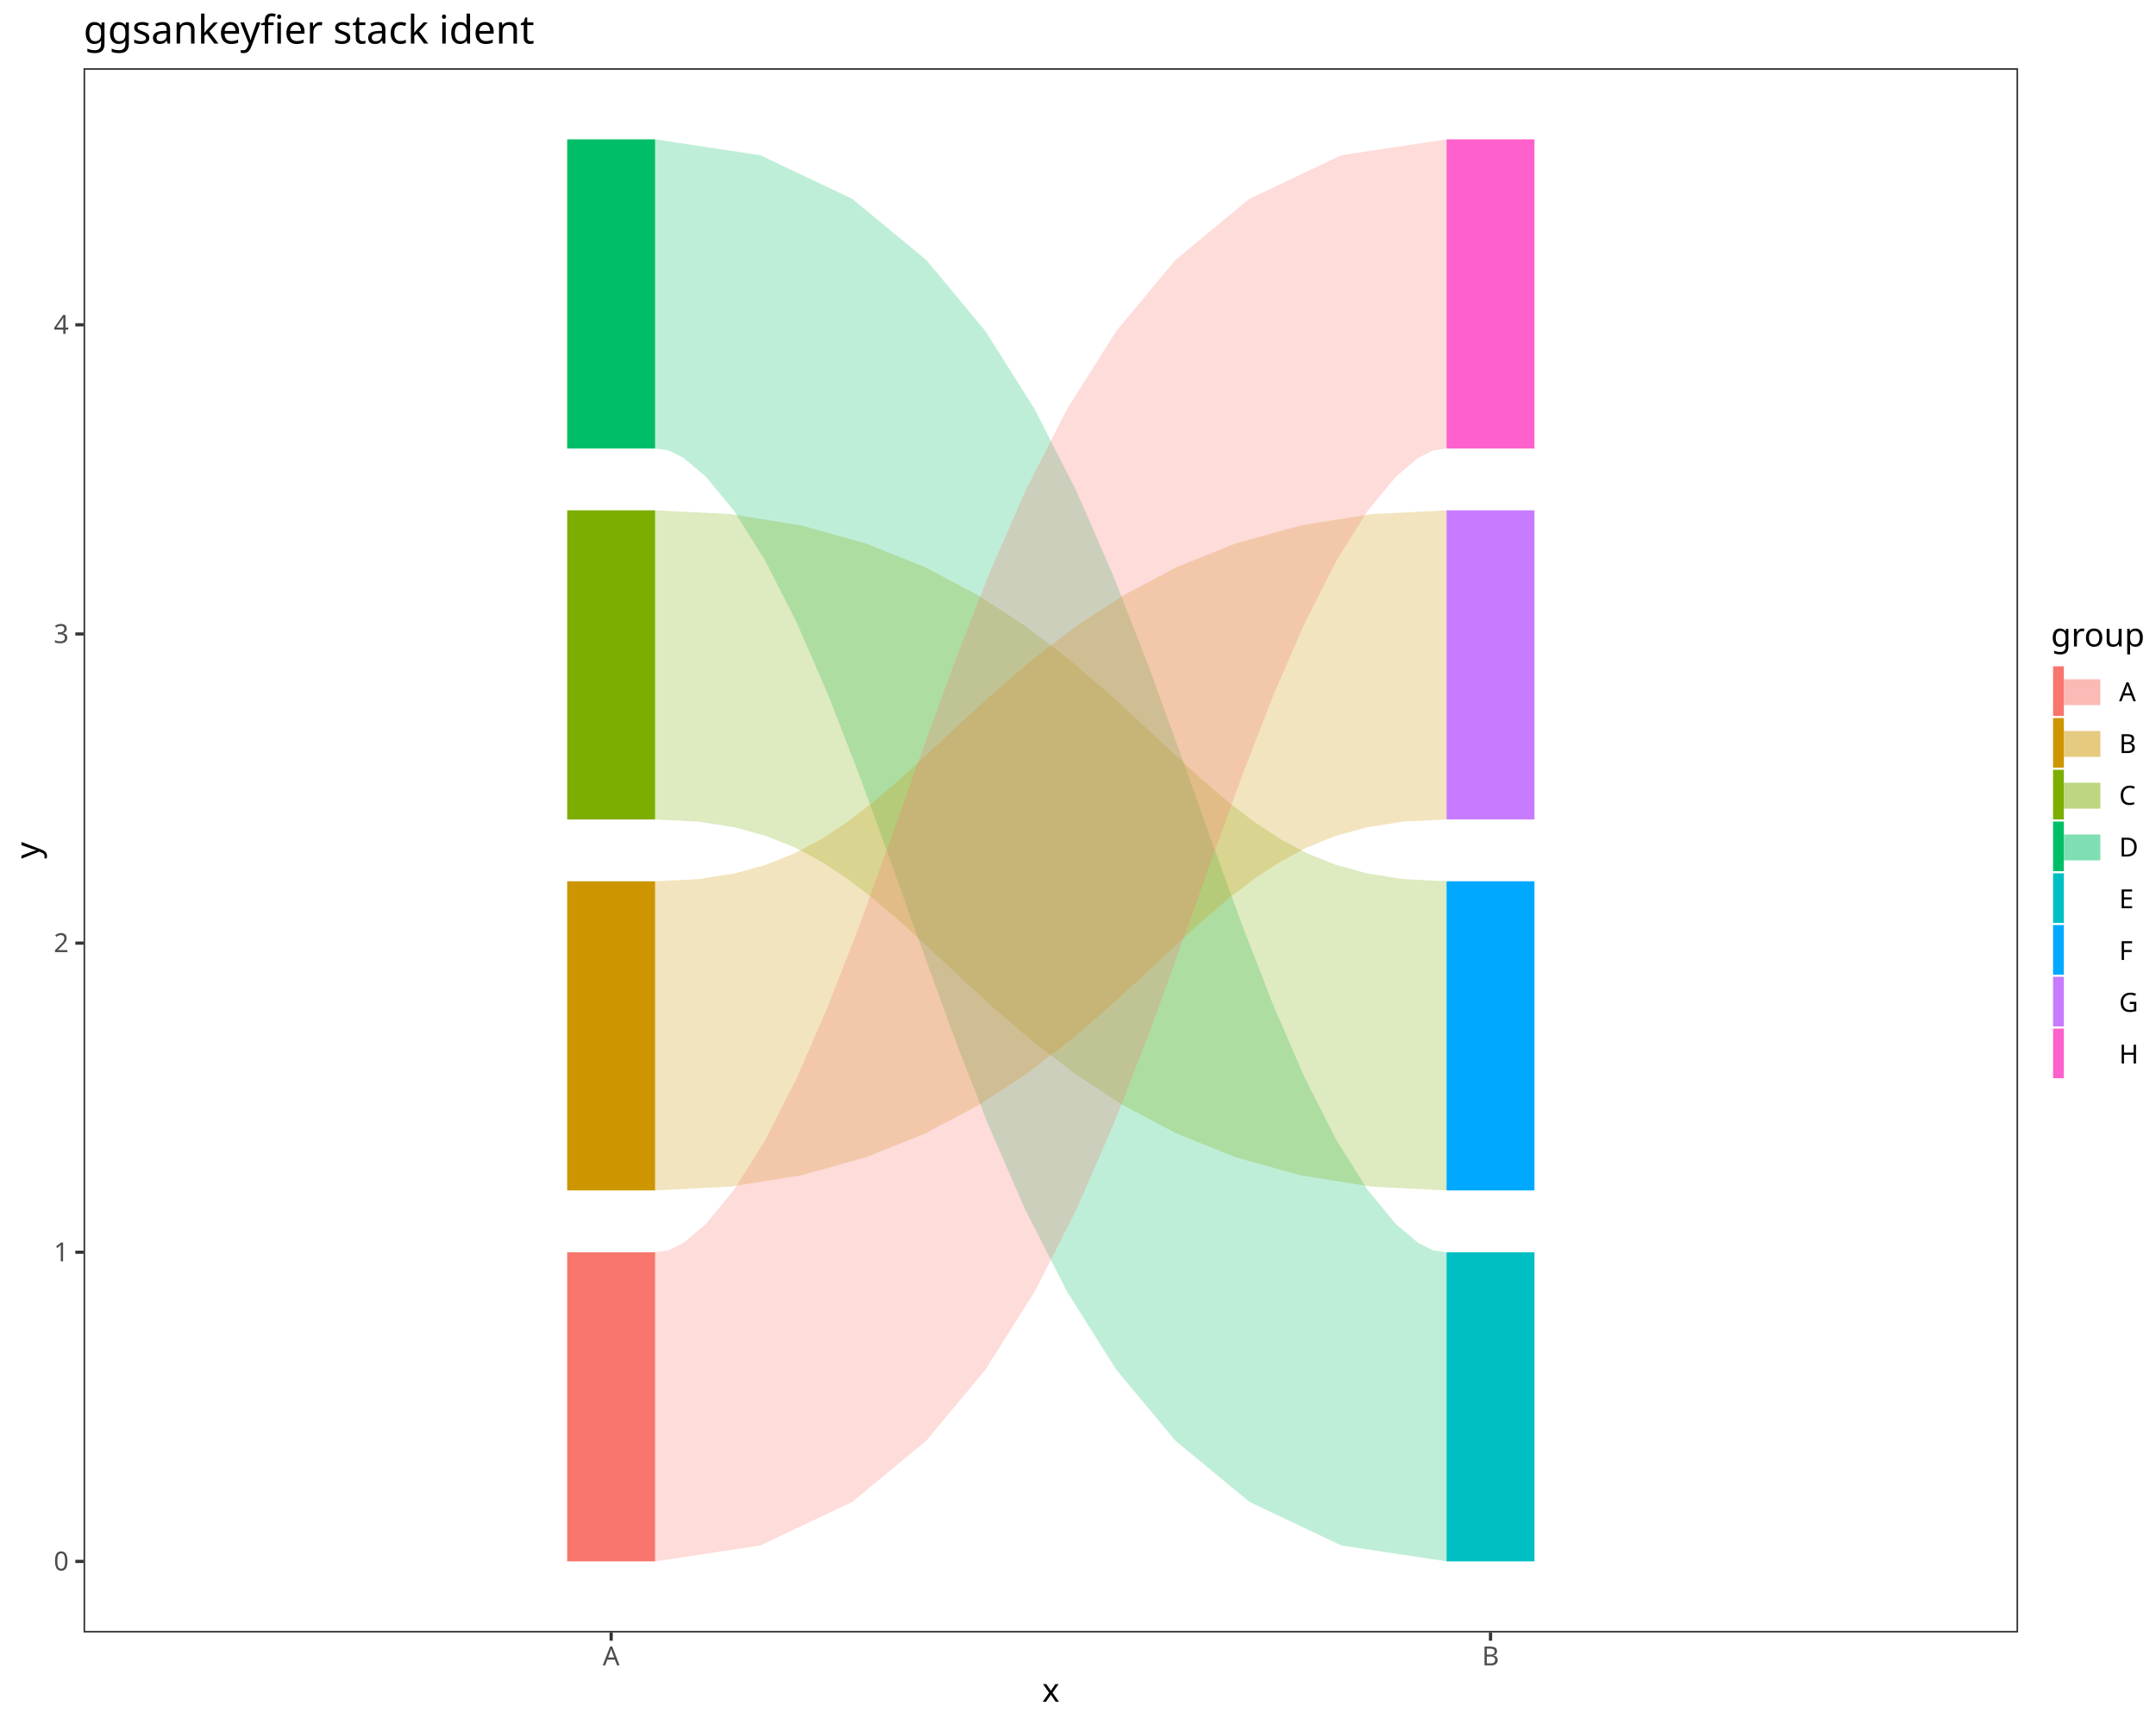
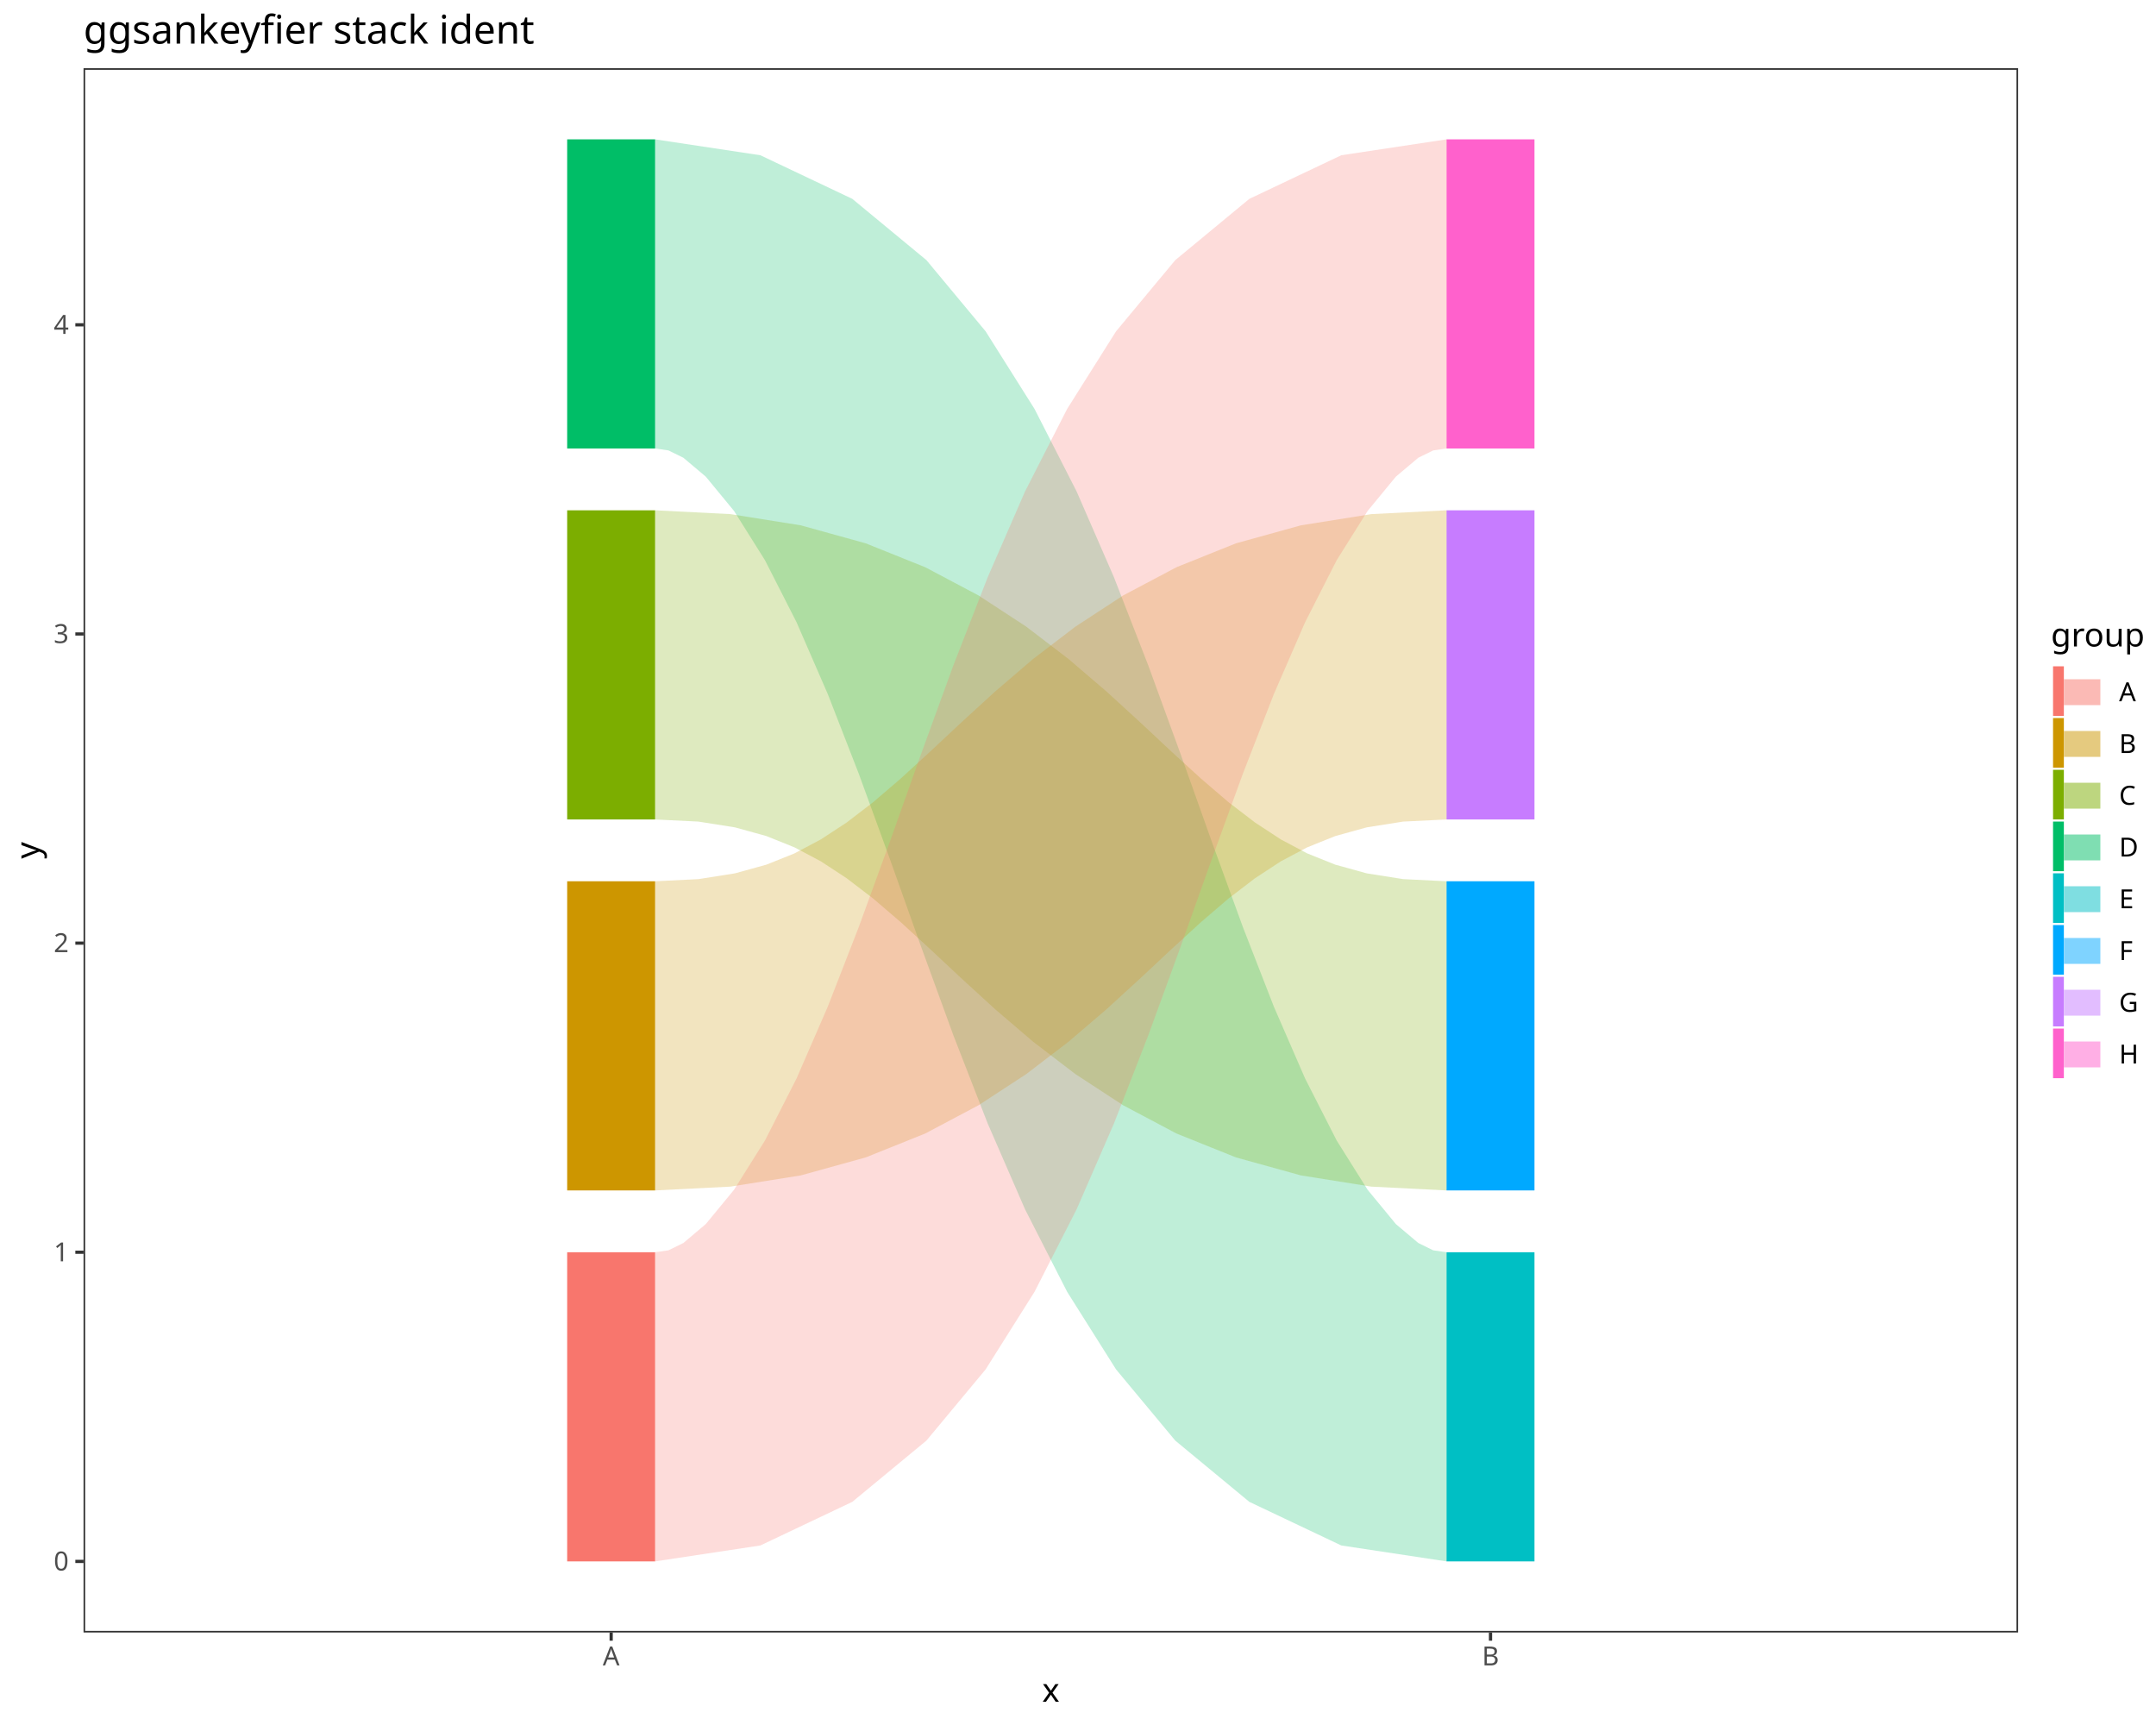
<svg xmlns="http://www.w3.org/2000/svg" class="svglite" data-engine-version="2.0" width="720.00pt" height="576.00pt" viewBox="0 0 720.00 576.00">
  <defs>
    <style type="text/css">
    .svglite line, .svglite polyline, .svglite polygon, .svglite path, .svglite rect, .svglite circle {
      fill: none;
      stroke: #000000;
      stroke-linecap: round;
      stroke-linejoin: round;
      stroke-miterlimit: 10.00;
    }
  </style>
  </defs>
  <rect width="100%" height="100%" style="stroke: none; fill: #FFFFFF;" />
  <defs>
    <clipPath id="cpMC4wMHw3MjAuMDB8MC4wMHw1NzYuMDA=">
      <rect x="0.00" y="0.00" width="720.00" height="576.00" />
    </clipPath>
  </defs>
  <g clip-path="url(#cpMC4wMHw3MjAuMDB8MC4wMHw1NzYuMDA=)">
    <rect x="0.00" y="0.00" width="720.00" height="576.00" style="stroke-width: 1.07; stroke: #FFFFFF; fill: #FFFFFF;" />
  </g>
  <defs>
    <clipPath id="cpMjcuOTB8NjczLjk1fDIyLjc4fDU0NS4xMQ==">
      <rect x="27.90" y="22.78" width="646.05" height="522.33" />
    </clipPath>
  </defs>
  <g clip-path="url(#cpMjcuOTB8NjczLjk1fDIyLjc4fDU0NS4xMQ==)">
    <rect x="27.90" y="22.78" width="646.05" height="522.33" style="stroke-width: 1.07; stroke: none; fill: #FFFFFF;" />
    <rect x="189.41" y="418.14" width="29.37" height="103.23" style="stroke-width: 1.07; stroke: none; stroke-linecap: butt; stroke-linejoin: miter; fill: #F8766D;" />
    <rect x="189.41" y="294.27" width="29.37" height="103.23" style="stroke-width: 1.07; stroke: none; stroke-linecap: butt; stroke-linejoin: miter; fill: #CD9600;" />
    <rect x="189.41" y="170.40" width="29.37" height="103.23" style="stroke-width: 1.07; stroke: none; stroke-linecap: butt; stroke-linejoin: miter; fill: #7CAE00;" />
    <rect x="189.41" y="46.53" width="29.37" height="103.23" style="stroke-width: 1.07; stroke: none; stroke-linecap: butt; stroke-linejoin: miter; fill: #00BE67;" />
    <rect x="483.07" y="418.14" width="29.37" height="103.23" style="stroke-width: 1.07; stroke: none; stroke-linecap: butt; stroke-linejoin: miter; fill: #00BFC4;" />
    <rect x="483.07" y="294.27" width="29.37" height="103.23" style="stroke-width: 1.07; stroke: none; stroke-linecap: butt; stroke-linejoin: miter; fill: #00A9FF;" />
    <rect x="483.07" y="170.40" width="29.37" height="103.23" style="stroke-width: 1.07; stroke: none; stroke-linecap: butt; stroke-linejoin: miter; fill: #C77CFF;" />
    <rect x="483.07" y="46.53" width="29.37" height="103.23" style="stroke-width: 1.07; stroke: none; stroke-linecap: butt; stroke-linejoin: miter; fill: #FF61CC;" />
    <polygon points="483.07,418.14 478.62,417.50 473.64,415.05 466.15,408.73 456.72,397.28 446.39,380.83 435.85,360.14 425.39,336.08 415.05,309.52 404.75,281.23 394.31,251.91 383.49,222.24 372.02,192.78 359.52,164.06 345.48,136.54 329.14,110.62 309.37,86.85 284.63,66.40 253.93,51.84 218.78,46.53 218.78,149.75 223.23,150.40 228.22,152.85 235.70,159.16 245.13,170.61 255.46,187.06 266.00,207.76 276.46,231.81 286.80,258.38 297.11,286.67 307.55,315.98 318.36,345.66 329.83,375.12 342.33,403.84 356.38,431.36 372.72,457.28 392.49,481.04 417.22,501.49 447.92,516.05 483.07,521.37 " style="stroke-width: 1.07; stroke: none; fill: #00BE67; fill-opacity: 0.25;" />
    <polygon points="483.07,294.27 468.60,293.55 456.40,291.62 445.92,288.72 436.55,284.96 427.74,280.29 419.07,274.61 410.24,267.84 401.06,259.97 391.34,251.08 380.90,241.31 369.50,230.88 356.87,220.07 342.73,209.25 326.82,198.85 308.97,189.40 289.13,181.43 267.40,175.41 243.92,171.67 218.78,170.40 218.78,273.63 233.25,274.34 245.45,276.27 255.94,279.17 265.31,282.94 274.12,287.61 282.79,293.29 291.61,300.05 300.80,307.92 310.51,316.82 320.95,326.59 332.35,337.02 344.98,347.82 359.12,358.65 375.03,369.04 392.89,378.50 412.73,386.47 434.46,392.49 457.94,396.23 483.07,397.50 " style="stroke-width: 1.07; stroke: none; fill: #7CAE00; fill-opacity: 0.25;" />
    <polygon points="243.92,396.23 267.40,392.49 289.13,386.47 308.97,378.50 326.82,369.04 342.73,358.65 356.87,347.82 369.50,337.02 380.90,326.59 391.34,316.82 401.06,307.92 410.24,300.05 419.07,293.29 427.74,287.61 436.55,282.94 445.92,279.17 456.40,276.27 468.60,274.34 483.07,273.63 483.07,170.40 457.94,171.67 434.46,175.41 412.73,181.43 392.89,189.40 375.03,198.85 359.12,209.25 344.98,220.07 332.35,230.88 320.95,241.31 310.51,251.08 300.80,259.97 291.61,267.84 282.79,274.61 274.12,280.29 265.31,284.96 255.94,288.72 245.45,291.62 233.25,293.55 218.78,294.27 218.78,397.50 " style="stroke-width: 1.07; stroke: none; fill: #CD9600; fill-opacity: 0.25;" />
    <polygon points="253.93,516.05 284.63,501.49 309.37,481.04 329.14,457.28 345.48,431.36 359.52,403.84 372.02,375.12 383.49,345.66 394.31,315.98 404.75,286.67 415.05,258.38 425.39,231.81 435.85,207.76 446.39,187.06 456.72,170.61 466.15,159.16 473.64,152.85 478.62,150.40 483.07,149.75 483.07,46.53 447.92,51.84 417.22,66.40 392.49,86.85 372.72,110.62 356.38,136.54 342.33,164.06 329.83,192.78 318.36,222.24 307.55,251.91 297.11,281.23 286.80,309.52 276.46,336.08 266.00,360.14 255.46,380.83 245.13,397.28 235.70,408.73 228.22,415.05 223.23,417.50 218.78,418.14 218.78,521.37 " style="stroke-width: 1.07; stroke: none; fill: #F8766D; fill-opacity: 0.25;" />
    <rect x="27.90" y="22.78" width="646.05" height="522.33" style="stroke-width: 1.07; stroke: #333333;" />
  </g>
  <g clip-path="url(#cpMC4wMHw3MjAuMDB8MC4wMHw1NzYuMDA=)">
    <text x="22.97" y="524.40" text-anchor="end" style="font-size: 8.80px; fill: #4D4D4D; font-family: sans;" textLength="4.89px" lengthAdjust="spacingAndGlyphs">0</text>
    <text x="22.97" y="421.17" text-anchor="end" style="font-size: 8.80px; fill: #4D4D4D; font-family: sans;" textLength="4.89px" lengthAdjust="spacingAndGlyphs">1</text>
    <text x="22.97" y="317.94" text-anchor="end" style="font-size: 8.80px; fill: #4D4D4D; font-family: sans;" textLength="4.89px" lengthAdjust="spacingAndGlyphs">2</text>
    <text x="22.97" y="214.72" text-anchor="end" style="font-size: 8.80px; fill: #4D4D4D; font-family: sans;" textLength="4.89px" lengthAdjust="spacingAndGlyphs">3</text>
    <text x="22.97" y="111.49" text-anchor="end" style="font-size: 8.80px; fill: #4D4D4D; font-family: sans;" textLength="4.89px" lengthAdjust="spacingAndGlyphs">4</text>
    <polyline points="25.16,521.37 27.90,521.37 " style="stroke-width: 1.07; stroke: #333333; stroke-linecap: butt;" />
    <polyline points="25.16,418.14 27.90,418.14 " style="stroke-width: 1.07; stroke: #333333; stroke-linecap: butt;" />
    <polyline points="25.16,314.92 27.90,314.92 " style="stroke-width: 1.07; stroke: #333333; stroke-linecap: butt;" />
    <polyline points="25.16,211.69 27.90,211.69 " style="stroke-width: 1.07; stroke: #333333; stroke-linecap: butt;" />
    <polyline points="25.16,108.46 27.90,108.46 " style="stroke-width: 1.07; stroke: #333333; stroke-linecap: butt;" />
    <polyline points="204.10,547.85 204.10,545.11 " style="stroke-width: 1.07; stroke: #333333; stroke-linecap: butt;" />
    <polyline points="497.76,547.85 497.76,545.11 " style="stroke-width: 1.07; stroke: #333333; stroke-linecap: butt;" />
    <text x="204.10" y="556.10" text-anchor="middle" style="font-size: 8.80px; fill: #4D4D4D; font-family: sans;" textLength="5.87px" lengthAdjust="spacingAndGlyphs">A</text>
    <text x="497.76" y="556.10" text-anchor="middle" style="font-size: 8.80px; fill: #4D4D4D; font-family: sans;" textLength="5.87px" lengthAdjust="spacingAndGlyphs">B</text>
    <text x="350.93" y="568.24" text-anchor="middle" style="font-size: 11.00px; font-family: sans;" textLength="5.50px" lengthAdjust="spacingAndGlyphs">x</text>
    <text transform="translate(13.05,283.95) rotate(-90)" text-anchor="middle" style="font-size: 11.00px; font-family: sans;" textLength="5.50px" lengthAdjust="spacingAndGlyphs">y</text>
    <rect x="684.91" y="207.16" width="29.61" height="153.57" style="stroke-width: 1.07; stroke: none; fill: #FFFFFF;" />
    <text x="684.91" y="215.87" style="font-size: 11.00px; font-family: sans;" textLength="28.14px" lengthAdjust="spacingAndGlyphs">group</text>
    <rect x="684.91" y="222.49" width="17.28" height="17.28" style="stroke-width: 1.07; stroke: none; fill: #FFFFFF;" />
    <rect x="685.62" y="222.49" width="3.61" height="16.57" style="stroke-width: 1.07; stroke: none; stroke-linecap: butt; stroke-linejoin: miter; fill: #F8766D;" />
    <polygon points="701.42,226.81 689.28,226.81 689.28,235.45 701.42,235.45 " style="stroke-width: 1.07; stroke: none; stroke-linecap: butt; stroke-linejoin: miter; fill: #F8766D; fill-opacity: 0.50;" />
    <rect x="684.91" y="239.77" width="17.28" height="17.28" style="stroke-width: 1.07; stroke: none; fill: #FFFFFF;" />
    <rect x="685.62" y="239.77" width="3.61" height="16.57" style="stroke-width: 1.07; stroke: none; stroke-linecap: butt; stroke-linejoin: miter; fill: #CD9600;" />
    <polygon points="701.42,244.09 689.28,244.09 689.28,252.73 701.42,252.73 " style="stroke-width: 1.07; stroke: none; stroke-linecap: butt; stroke-linejoin: miter; fill: #CD9600; fill-opacity: 0.50;" />
    <rect x="684.91" y="257.05" width="17.28" height="17.28" style="stroke-width: 1.07; stroke: none; fill: #FFFFFF;" />
    <rect x="685.62" y="257.05" width="3.61" height="16.57" style="stroke-width: 1.07; stroke: none; stroke-linecap: butt; stroke-linejoin: miter; fill: #7CAE00;" />
    <polygon points="701.42,261.37 689.28,261.37 689.28,270.01 701.42,270.01 " style="stroke-width: 1.07; stroke: none; stroke-linecap: butt; stroke-linejoin: miter; fill: #7CAE00; fill-opacity: 0.50;" />
    <rect x="684.91" y="274.33" width="17.28" height="17.28" style="stroke-width: 1.07; stroke: none; fill: #FFFFFF;" />
    <rect x="685.62" y="274.33" width="3.61" height="16.57" style="stroke-width: 1.07; stroke: none; stroke-linecap: butt; stroke-linejoin: miter; fill: #00BE67;" />
    <polygon points="701.42,278.65 689.28,278.65 689.28,287.29 701.42,287.29 " style="stroke-width: 1.07; stroke: none; stroke-linecap: butt; stroke-linejoin: miter; fill: #00BE67; fill-opacity: 0.50;" />
    <rect x="684.91" y="291.61" width="17.28" height="17.28" style="stroke-width: 1.07; stroke: none; fill: #FFFFFF;" />
    <rect x="685.62" y="291.61" width="3.61" height="16.57" style="stroke-width: 1.07; stroke: none; stroke-linecap: butt; stroke-linejoin: miter; fill: #00BFC4;" />
+     <polygon points="701.42,295.93 689.28,295.93 689.28,304.57 701.42,304.57 " style="stroke-width: 1.07; stroke: none; stroke-linecap: butt; stroke-linejoin: miter; fill: #00BFC4; fill-opacity: 0.50;" />
    <rect x="684.91" y="308.89" width="17.28" height="17.28" style="stroke-width: 1.07; stroke: none; fill: #FFFFFF;" />
    <rect x="685.62" y="308.89" width="3.61" height="16.57" style="stroke-width: 1.07; stroke: none; stroke-linecap: butt; stroke-linejoin: miter; fill: #00A9FF;" />
+     <polygon points="701.42,313.21 689.28,313.21 689.28,321.85 701.42,321.85 " style="stroke-width: 1.07; stroke: none; stroke-linecap: butt; stroke-linejoin: miter; fill: #00A9FF; fill-opacity: 0.50;" />
    <rect x="684.91" y="326.17" width="17.28" height="17.28" style="stroke-width: 1.07; stroke: none; fill: #FFFFFF;" />
    <rect x="685.62" y="326.17" width="3.61" height="16.57" style="stroke-width: 1.07; stroke: none; stroke-linecap: butt; stroke-linejoin: miter; fill: #C77CFF;" />
+     <polygon points="701.42,330.49 689.28,330.49 689.28,339.13 701.42,339.13 " style="stroke-width: 1.07; stroke: none; stroke-linecap: butt; stroke-linejoin: miter; fill: #C77CFF; fill-opacity: 0.50;" />
    <rect x="684.91" y="343.45" width="17.28" height="17.28" style="stroke-width: 1.07; stroke: none; fill: #FFFFFF;" />
    <rect x="685.62" y="343.45" width="3.61" height="16.57" style="stroke-width: 1.07; stroke: none; stroke-linecap: butt; stroke-linejoin: miter; fill: #FF61CC;" />
+     <polygon points="701.42,347.77 689.28,347.77 689.28,356.41 701.42,356.41 " style="stroke-width: 1.07; stroke: none; stroke-linecap: butt; stroke-linejoin: miter; fill: #FF61CC; fill-opacity: 0.50;" />
    <text x="707.67" y="234.16" style="font-size: 8.80px; font-family: sans;" textLength="5.87px" lengthAdjust="spacingAndGlyphs">A</text>
    <text x="707.67" y="251.44" style="font-size: 8.80px; font-family: sans;" textLength="5.87px" lengthAdjust="spacingAndGlyphs">B</text>
    <text x="707.67" y="268.72" style="font-size: 8.80px; font-family: sans;" textLength="6.36px" lengthAdjust="spacingAndGlyphs">C</text>
    <text x="707.67" y="286.00" style="font-size: 8.80px; font-family: sans;" textLength="6.36px" lengthAdjust="spacingAndGlyphs">D</text>
    <text x="707.67" y="303.28" style="font-size: 8.80px; font-family: sans;" textLength="5.87px" lengthAdjust="spacingAndGlyphs">E</text>
    <text x="707.67" y="320.56" style="font-size: 8.80px; font-family: sans;" textLength="5.38px" lengthAdjust="spacingAndGlyphs">F</text>
    <text x="707.67" y="337.84" style="font-size: 8.80px; font-family: sans;" textLength="6.85px" lengthAdjust="spacingAndGlyphs">G</text>
    <text x="707.67" y="355.12" style="font-size: 8.80px; font-family: sans;" textLength="6.36px" lengthAdjust="spacingAndGlyphs">H</text>
    <text x="27.90" y="14.56" style="font-size: 13.20px; font-family: sans;" textLength="141.64px" lengthAdjust="spacingAndGlyphs">ggsankeyfier stack ident</text>
  </g>
</svg>
